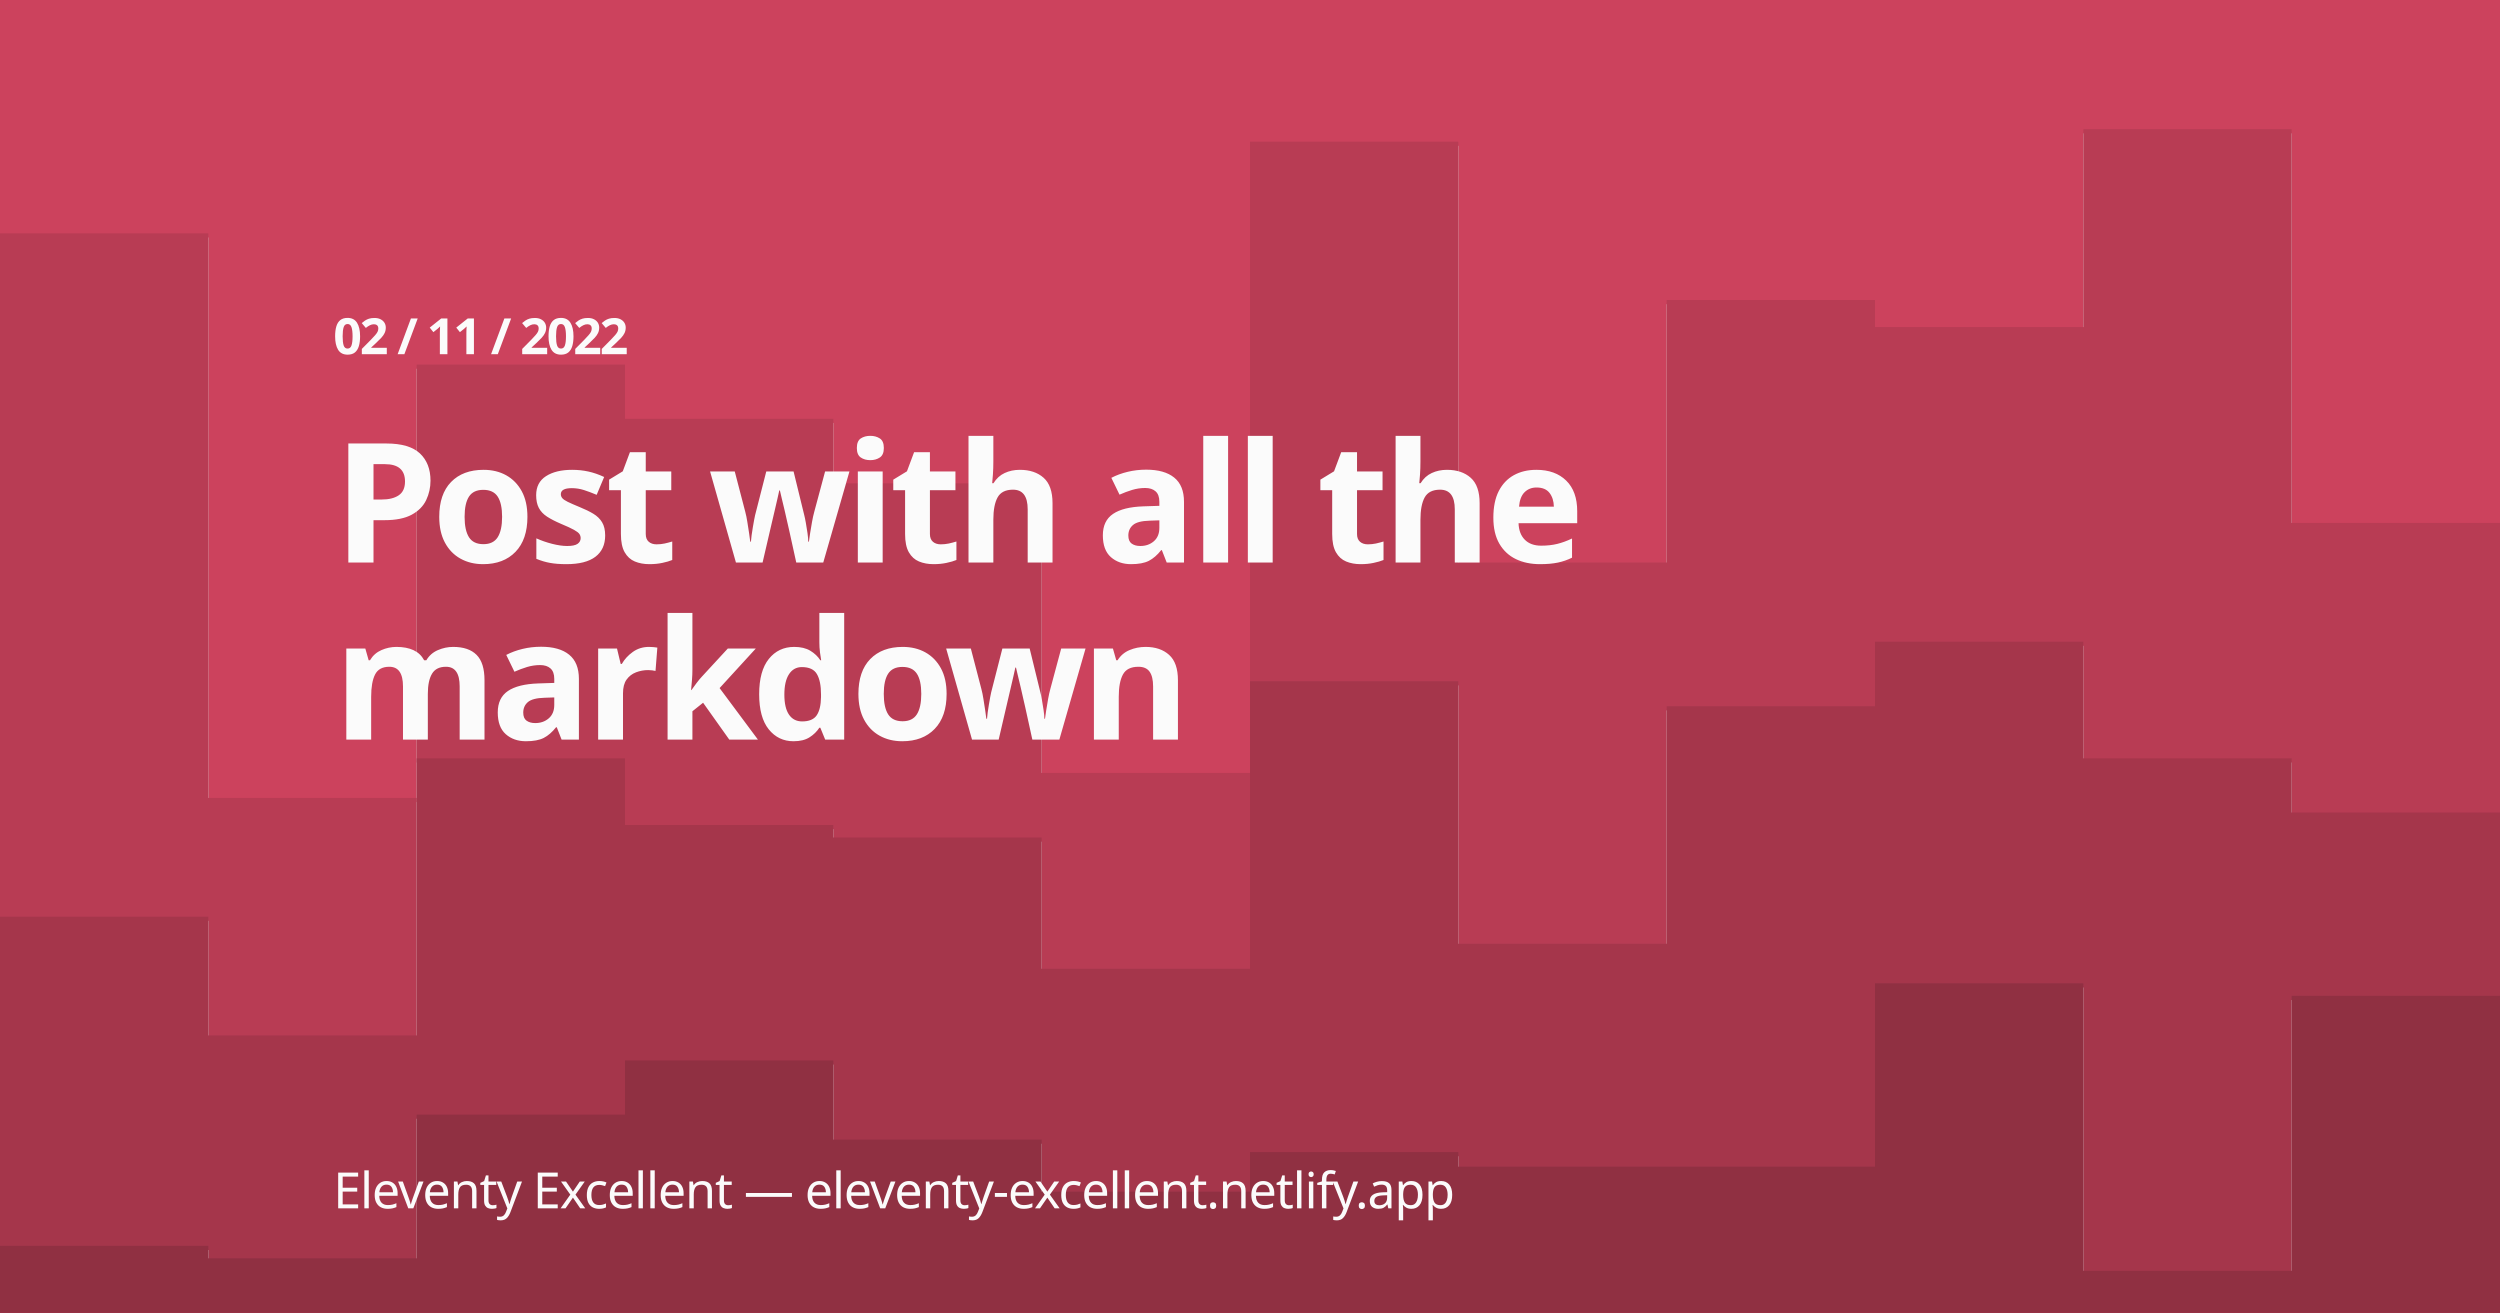
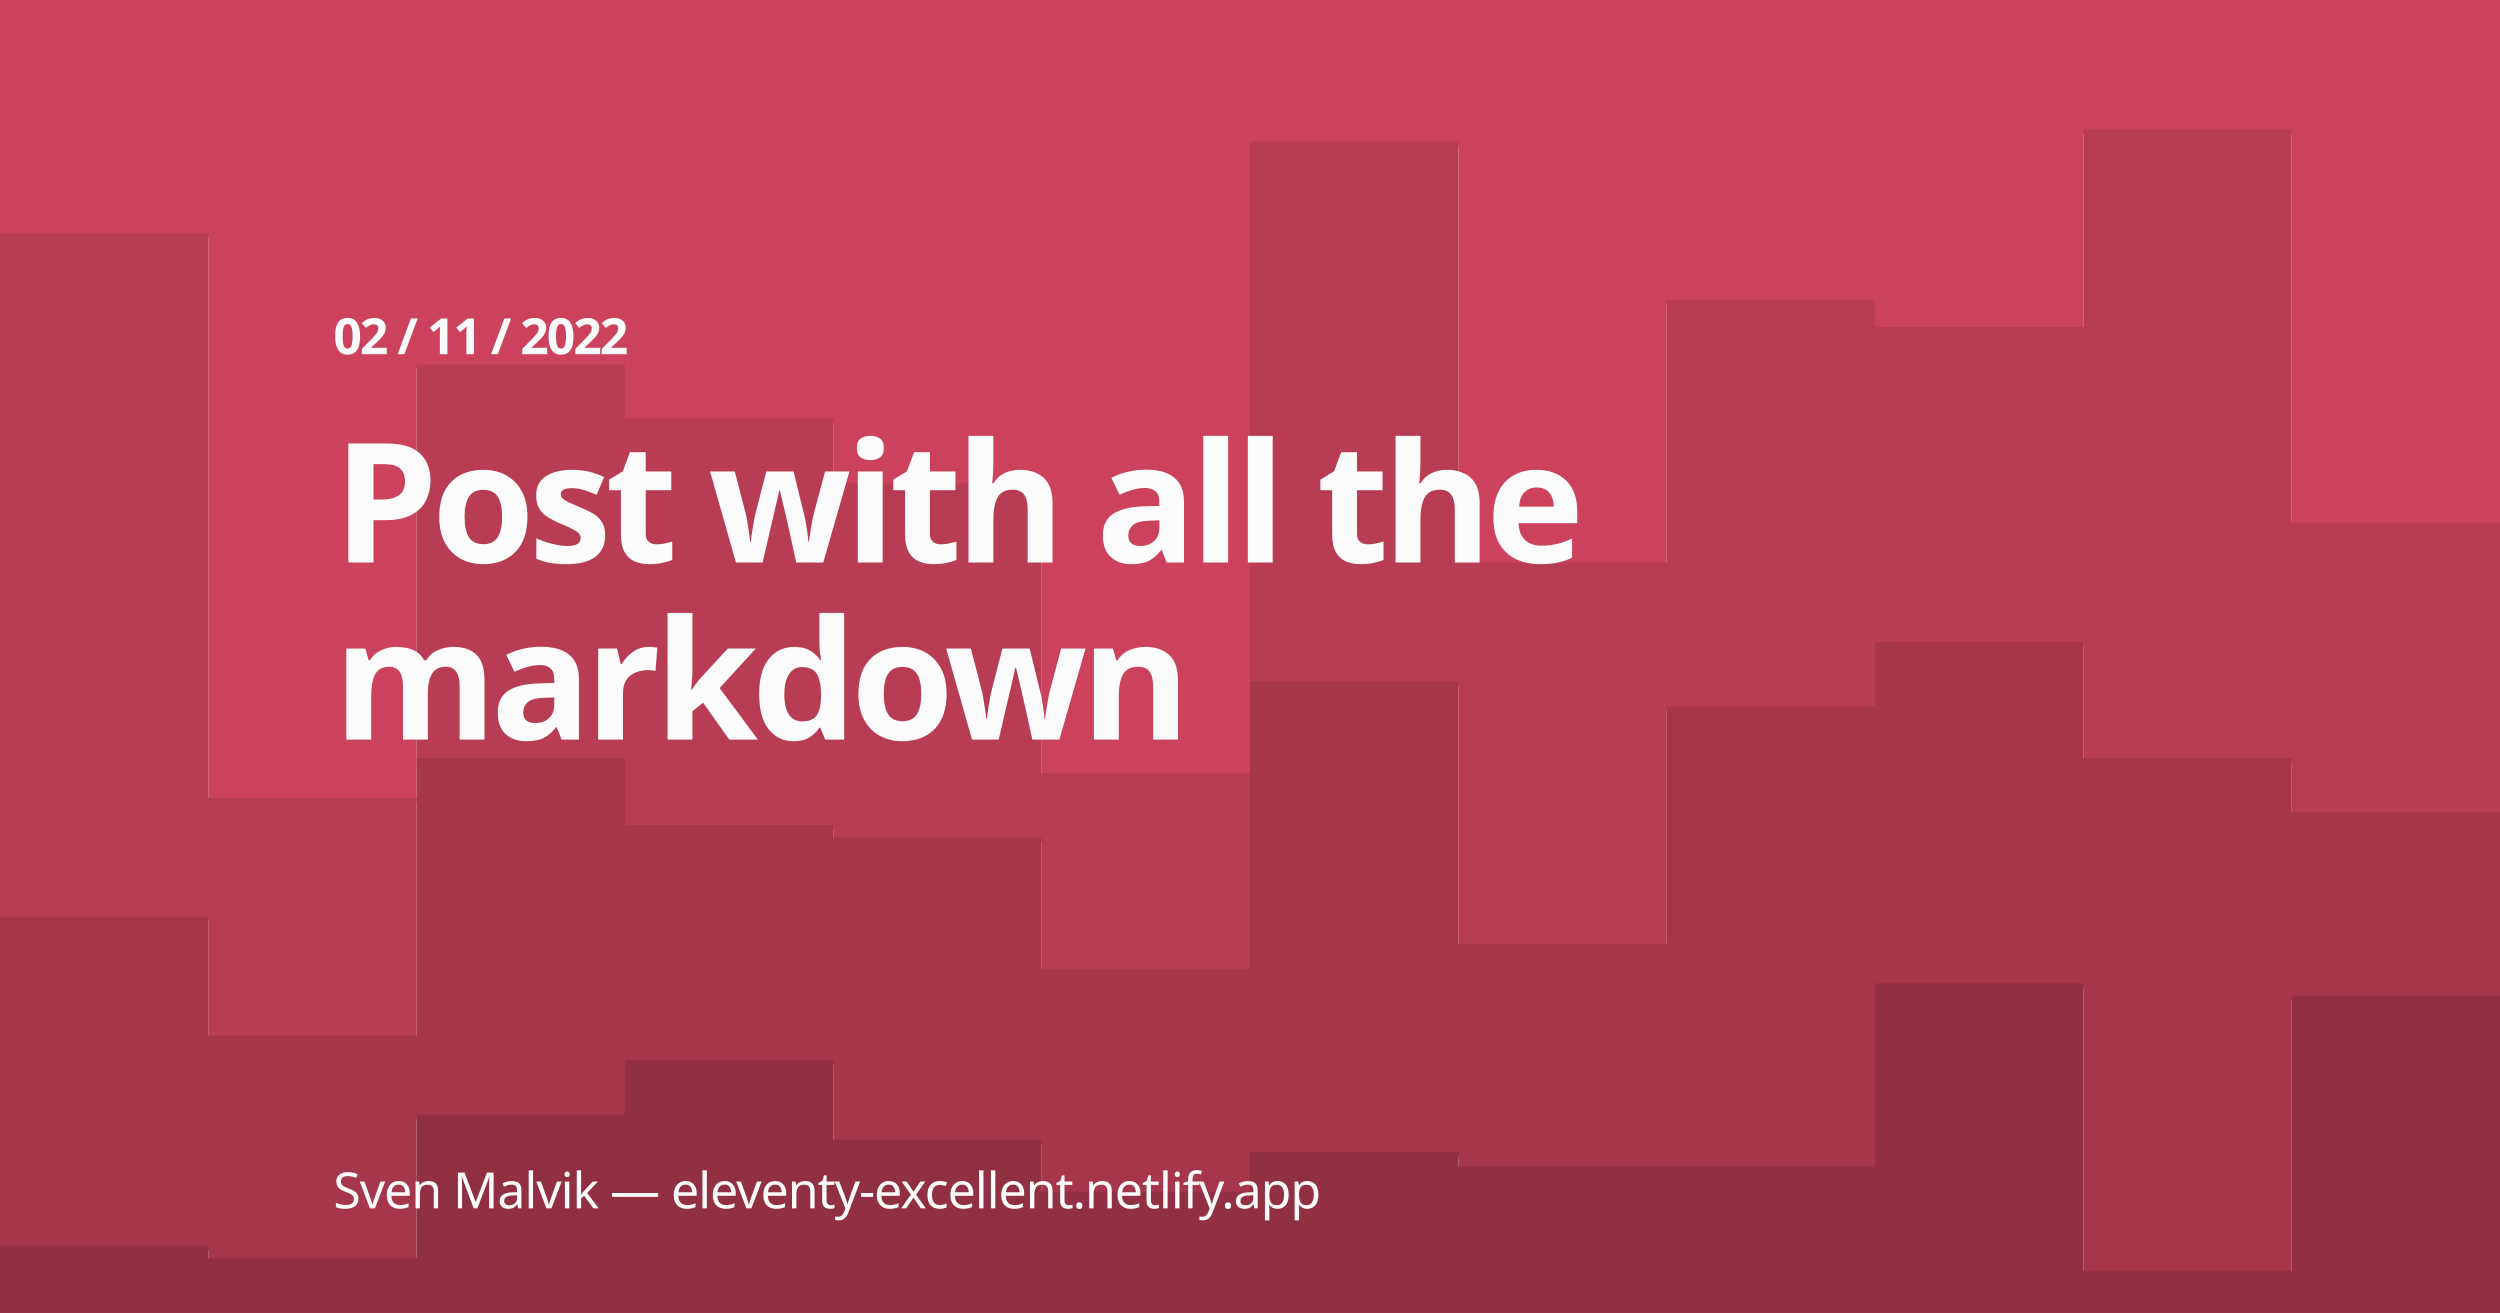
<svg xmlns="http://www.w3.org/2000/svg" width="1200" height="630" viewBox="0 0 1200 630" version="1.1">
  <g viewBox="0 0 1200 630" width="1200" height="630">
    <path d="M0 114L100 114L100 385L200 385L200 177L300 177L300 203L400 203L400 234L500 234L500 373L600 373L600 70L700 70L700 272L800 272L800 146L900 146L900 159L1000 159L1000 64L1100 64L1100 253L1200 253L1200 58L1200 0L1200 0L1100 0L1100 0L1000 0L1000 0L900 0L900 0L800 0L800 0L700 0L700 0L600 0L600 0L500 0L500 0L400 0L400 0L300 0L300 0L200 0L200 0L100 0L100 0L0 0Z" fill="#dd4462" />
    <path d="M0 442L100 442L100 499L200 499L200 366L300 366L300 398L400 398L400 404L500 404L500 467L600 467L600 329L700 329L700 455L800 455L800 341L900 341L900 310L1000 310L1000 366L1100 366L1100 392L1200 392L1200 348L1200 56L1200 251L1100 251L1100 62L1000 62L1000 157L900 157L900 144L800 144L800 270L700 270L700 68L600 68L600 371L500 371L500 232L400 232L400 201L300 201L300 175L200 175L200 383L100 383L100 112L0 112Z" fill="#c73d58" />
    <path d="M0 600L100 600L100 606L200 606L200 537L300 537L300 511L400 511L400 549L500 549L500 574L600 574L600 555L700 555L700 562L800 562L800 562L900 562L900 474L1000 474L1000 612L1100 612L1100 480L1200 480L1200 455L1200 346L1200 390L1100 390L1100 364L1000 364L1000 308L900 308L900 339L800 339L800 453L700 453L700 327L600 327L600 465L500 465L500 402L400 402L400 396L300 396L300 364L200 364L200 497L100 497L100 440L0 440Z" fill="#b1364e" />
    <path d="M0 631L100 631L100 631L200 631L200 631L300 631L300 631L400 631L400 631L500 631L500 631L600 631L600 631L700 631L700 631L800 631L800 631L900 631L900 631L1000 631L1000 631L1100 631L1100 631L1200 631L1200 631L1200 453L1200 478L1100 478L1100 610L1000 610L1000 472L900 472L900 560L800 560L800 560L700 560L700 553L600 553L600 572L500 572L500 547L400 547L400 509L300 509L300 535L200 535L200 604L100 604L100 598L0 598Z" fill="#9a3044" />
  </g>
  <rect id="bg" width="100%" height="100%" opacity="0.1" fill="#343434" />
  <text font-family="'Inclusive Sans', Ubuntu, sans-serif" font-size="24" font-weight="900" fill="#FBFBFB" letter-spacing="-1">
    <tspan x="160" y="170">
      02 / 11 / 2022
    </tspan>
  </text>
  <text id="text" font-family="'Red Hat Display', Ubuntu, sans-serif" font-size="80" font-weight="900" fill="#FBFBFB" letter-spacing="-3">
    <tspan x="160" y="270"> Post with all the </tspan>
    <tspan x="160" y="355"> markdown </tspan>
  </text>
  <text font-family="'Inclusive Sans', Ubuntu, sans-serif" font-size="24" font-weight="500" fill="#FBFBFB" letter-spacing="-0.5">
-     <tspan x="160" y="580">Eleventy Excellent — eleventy-excellent.netlify.app</tspan>
+     <tspan x="160" y="580">Sven Malvik — eleventy-excellent.netlify.app</tspan>
  </text>
</svg>
